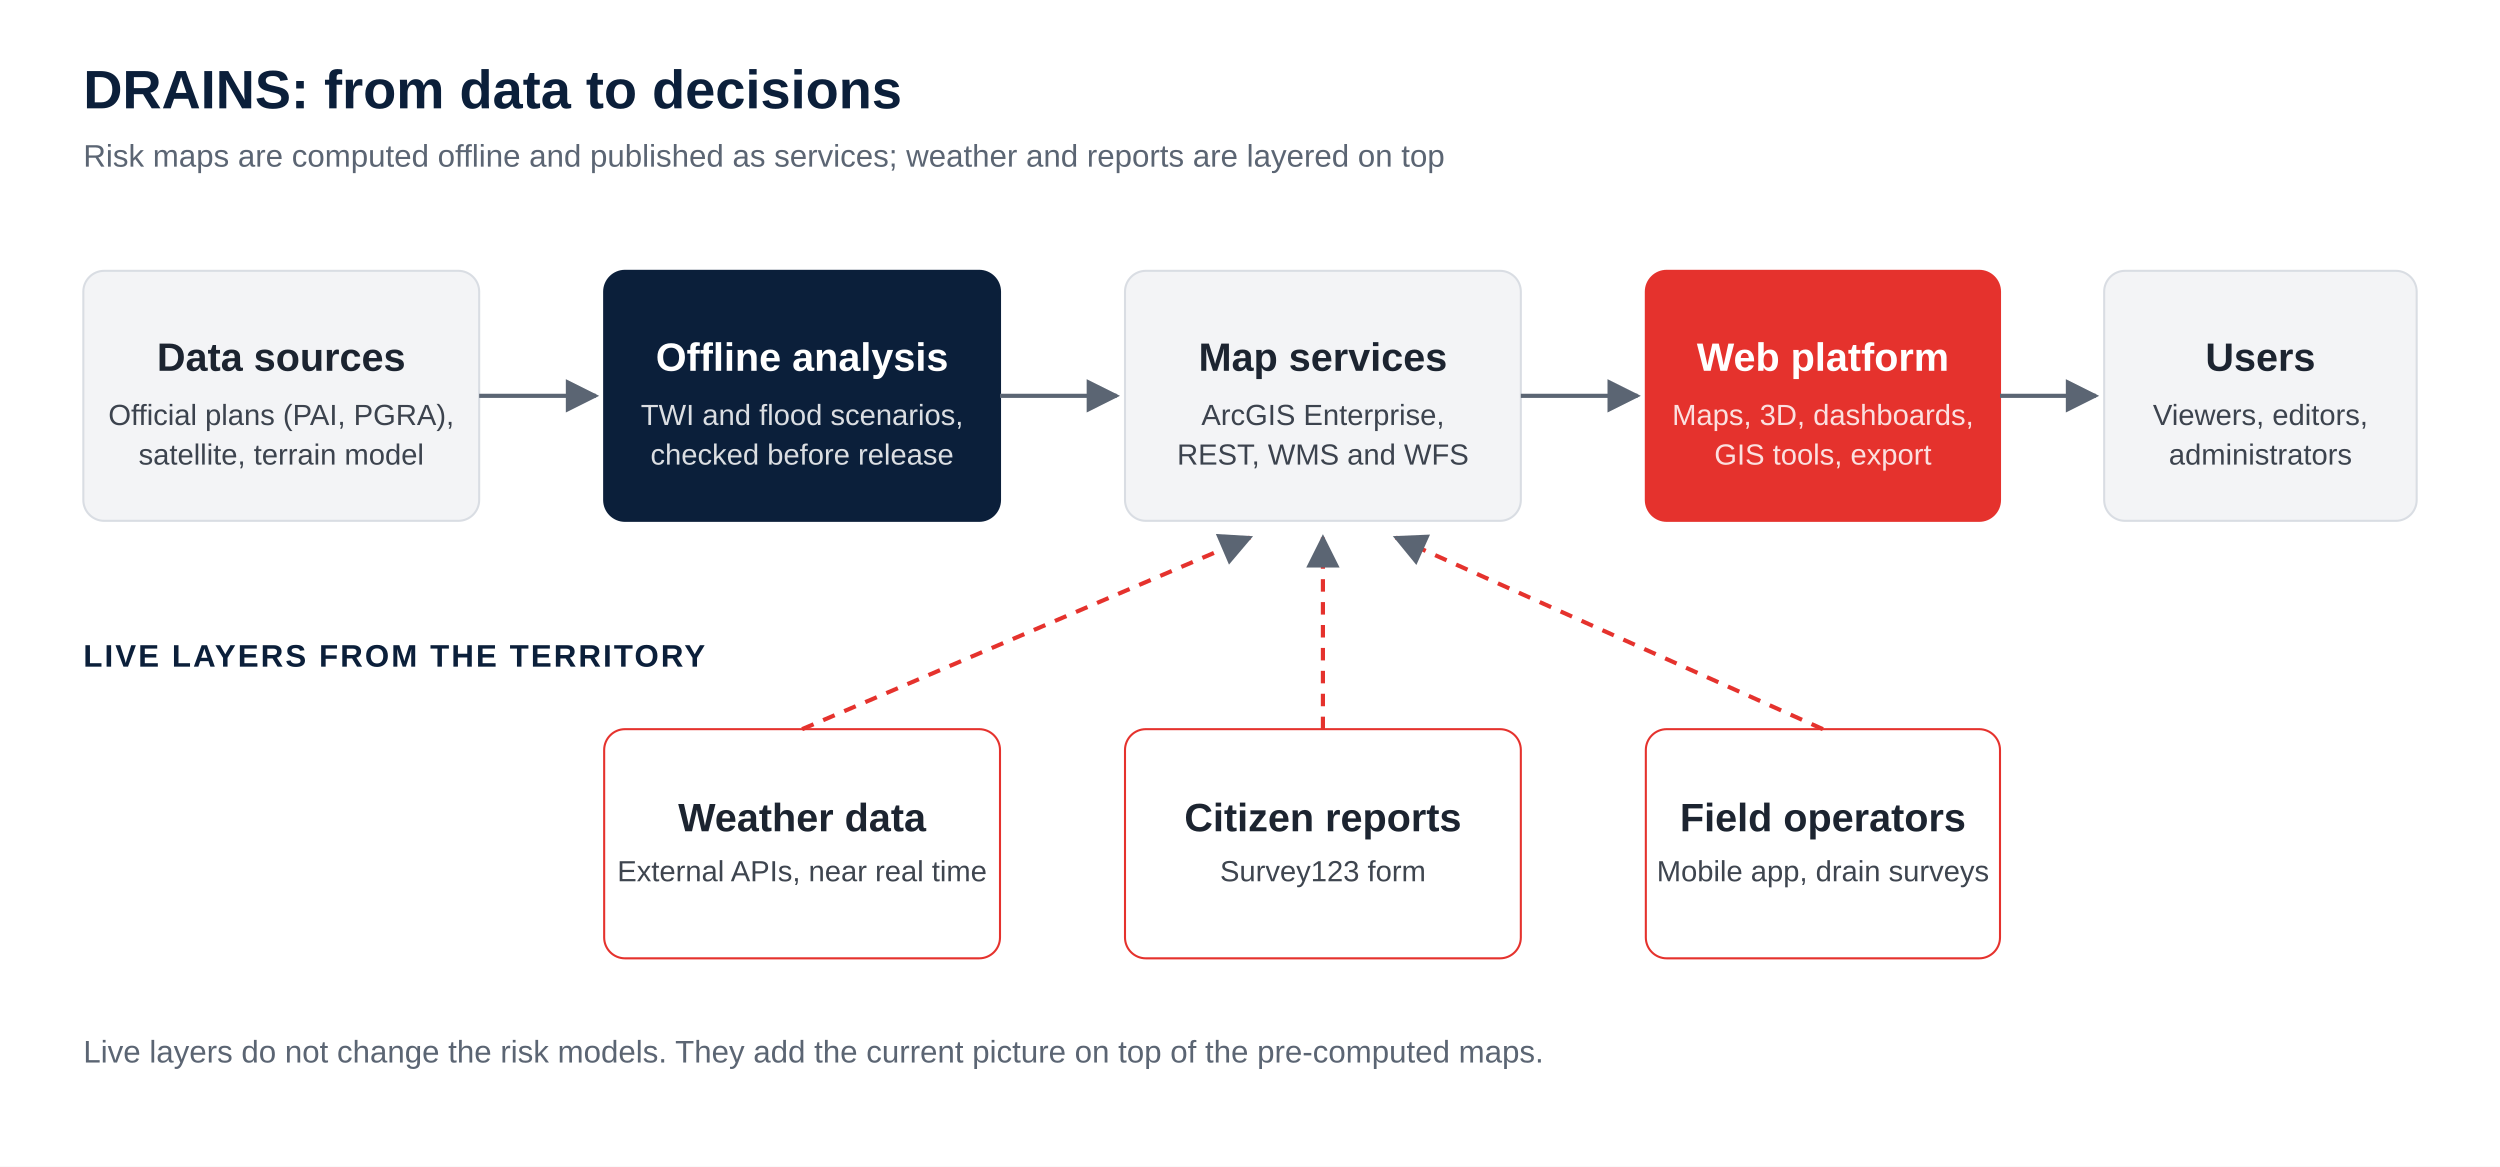
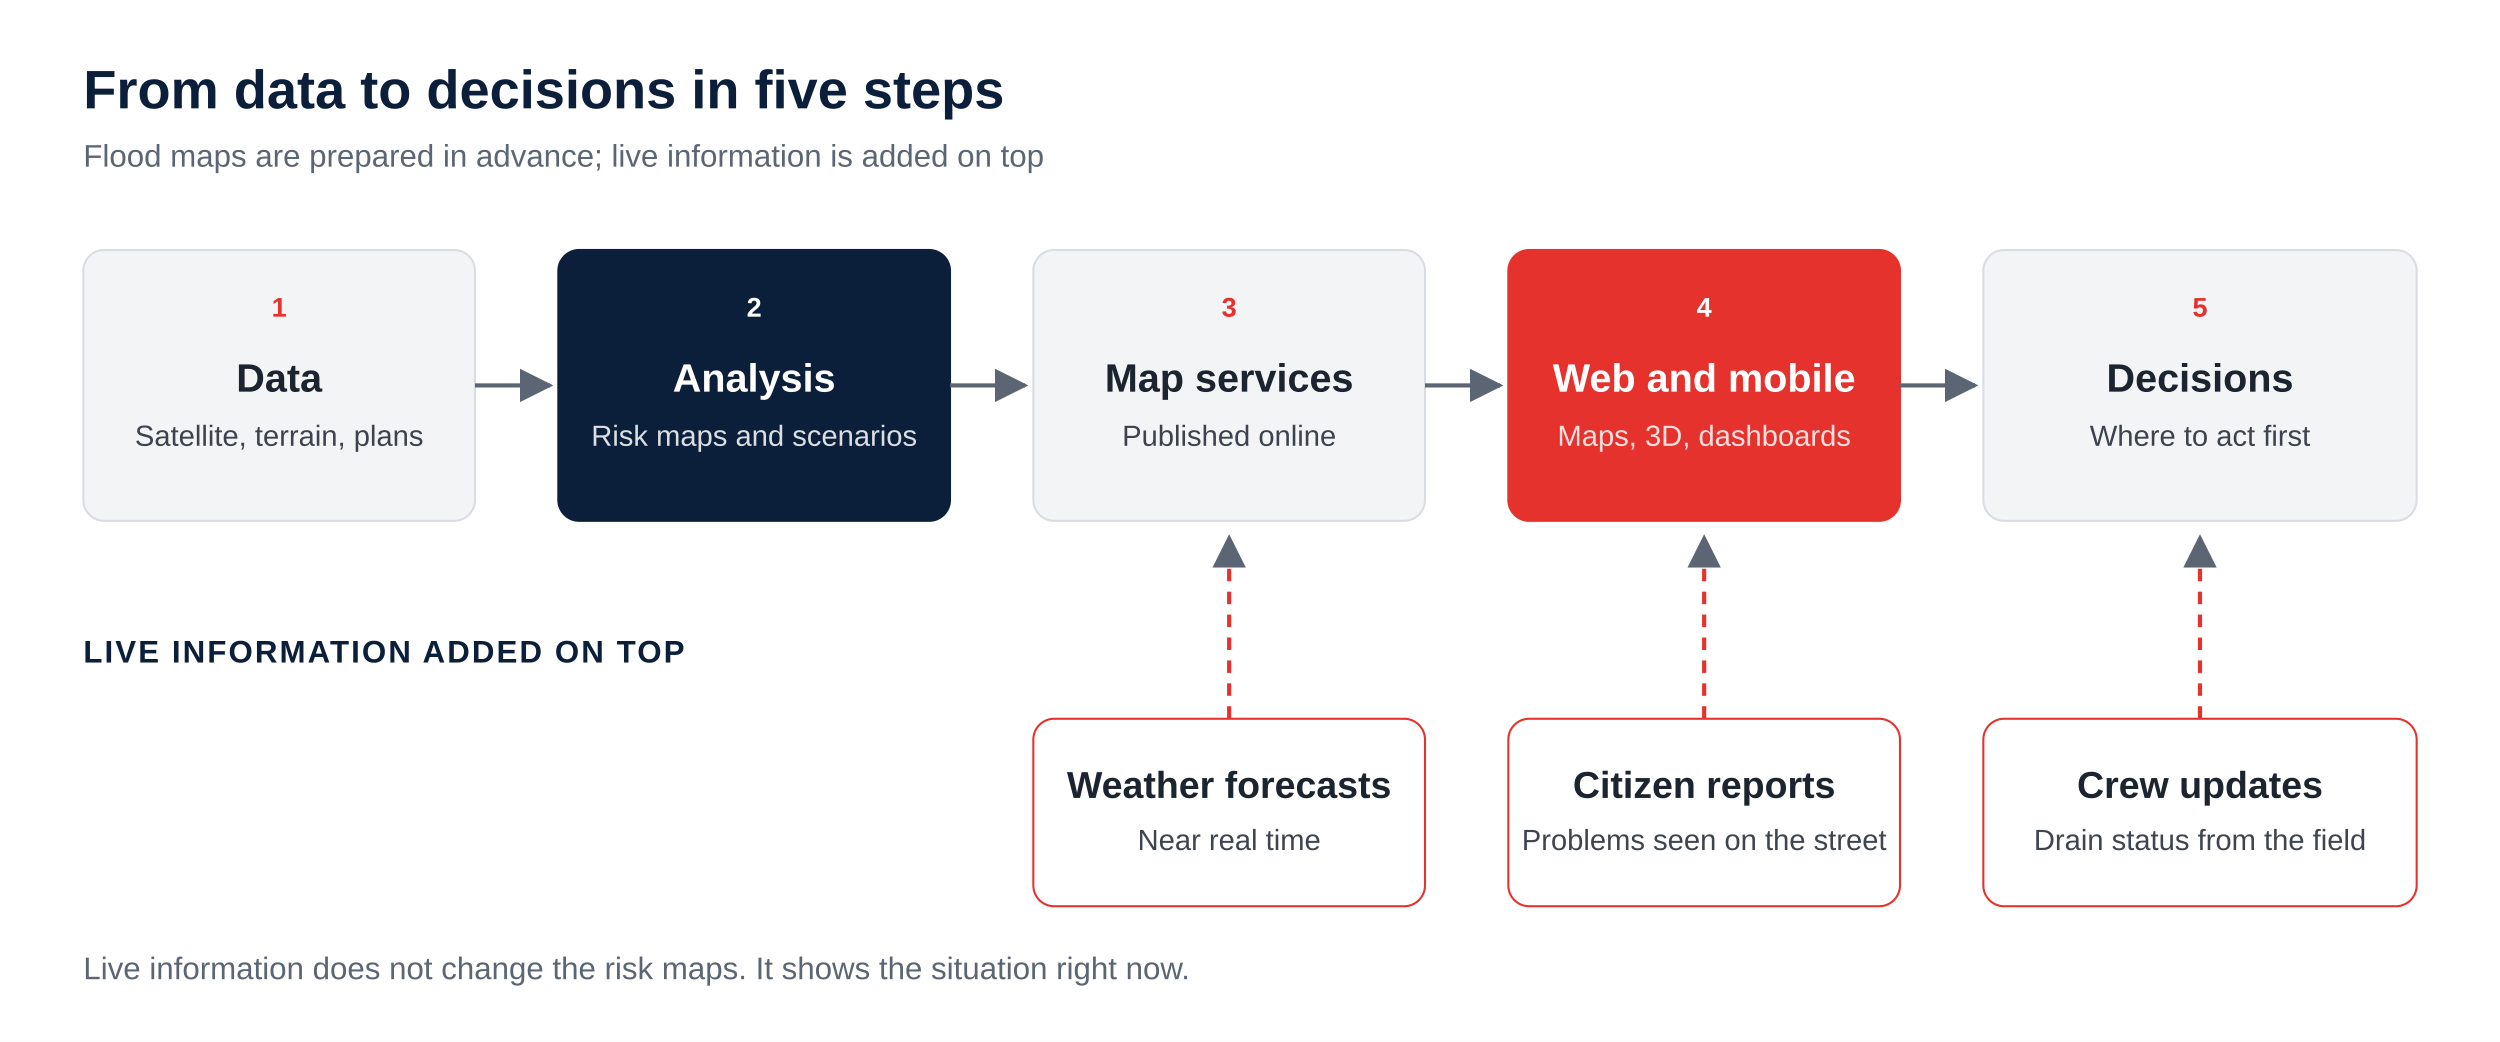
- <svg xmlns="http://www.w3.org/2000/svg" viewBox="0 0 1200 560" font-family="Work Sans, Arial, sans-serif">
+ <svg xmlns="http://www.w3.org/2000/svg" viewBox="0 0 1200 500" font-family="Work Sans, Arial, sans-serif">
  <defs>
    <marker id="a" viewBox="0 0 10 10" refX="9" refY="5" markerWidth="8" markerHeight="8" orient="auto">
      <path d="M0 0L10 5L0 10z" fill="#5b6573" />
    </marker>
  </defs>
-   <rect width="1200" height="560" fill="#ffffff" />
-   <text x="40" y="52" font-size="26" font-weight="700" fill="#0b1f3a">DRAINS: from data to decisions</text>
-   <text x="40" y="80" font-size="15" fill="#5b6573">Risk maps are computed offline and published as services; weather and reports are layered on top</text>
-   <rect x="40" y="130" width="190" height="120" rx="10" fill="#f3f4f6" stroke="#d9dde3" />
-   <text x="135" y="178" text-anchor="middle" font-size="19" font-weight="700" fill="#1c2430">Data sources</text>
-   <text x="135" y="204" text-anchor="middle" font-size="14" fill="#1c2430" opacity=".85">Official plans (PAI, PGRA),</text>
-   <text x="135" y="223" text-anchor="middle" font-size="14" fill="#1c2430" opacity=".85">satellite, terrain model</text>
-   <rect x="290" y="130" width="190" height="120" rx="10" fill="#0b1f3a" stroke="#0b1f3a" />
-   <text x="385" y="178" text-anchor="middle" font-size="19" font-weight="700" fill="#ffffff">Offline analysis</text>
-   <text x="385" y="204" text-anchor="middle" font-size="14" fill="#ffffff" opacity=".85">TWI and flood scenarios,</text>
-   <text x="385" y="223" text-anchor="middle" font-size="14" fill="#ffffff" opacity=".85">checked before release</text>
-   <rect x="540" y="130" width="190" height="120" rx="10" fill="#f3f4f6" stroke="#d9dde3" />
-   <text x="635" y="178" text-anchor="middle" font-size="19" font-weight="700" fill="#1c2430">Map services</text>
-   <text x="635" y="204" text-anchor="middle" font-size="14" fill="#1c2430" opacity=".85">ArcGIS Enterprise,</text>
-   <text x="635" y="223" text-anchor="middle" font-size="14" fill="#1c2430" opacity=".85">REST, WMS and WFS</text>
-   <rect x="790" y="130" width="170" height="120" rx="10" fill="#e5322d" stroke="#e5322d" />
-   <text x="875" y="178" text-anchor="middle" font-size="19" font-weight="700" fill="#ffffff">Web platform</text>
-   <text x="875" y="204" text-anchor="middle" font-size="14" fill="#ffffff" opacity=".85">Maps, 3D, dashboards,</text>
-   <text x="875" y="223" text-anchor="middle" font-size="14" fill="#ffffff" opacity=".85">GIS tools, export</text>
-   <rect x="1010" y="130" width="150" height="120" rx="10" fill="#f3f4f6" stroke="#d9dde3" />
-   <text x="1085" y="178" text-anchor="middle" font-size="19" font-weight="700" fill="#1c2430">Users</text>
-   <text x="1085" y="204" text-anchor="middle" font-size="14" fill="#1c2430" opacity=".85">Viewers, editors,</text>
-   <text x="1085" y="223" text-anchor="middle" font-size="14" fill="#1c2430" opacity=".85">administrators</text>
-   <line x1="230" y1="190" x2="286" y2="190" stroke="#5b6573" stroke-width="2" marker-end="url(#a)" />
-   <line x1="480" y1="190" x2="536" y2="190" stroke="#5b6573" stroke-width="2" marker-end="url(#a)" />
-   <line x1="730" y1="190" x2="786" y2="190" stroke="#5b6573" stroke-width="2" marker-end="url(#a)" />
-   <line x1="960" y1="190" x2="1006" y2="190" stroke="#5b6573" stroke-width="2" marker-end="url(#a)" />
-   <text x="40" y="320" font-size="15" font-weight="700" fill="#0b1f3a" letter-spacing="1">LIVE LAYERS FROM THE TERRITORY</text>
-   <rect x="290" y="350" width="190" height="110" rx="10" fill="#ffffff" stroke="#e5322d" />
-   <text x="385" y="399" text-anchor="middle" font-size="19" font-weight="700" fill="#1c2430">Weather data</text>
-   <text x="385" y="423" text-anchor="middle" font-size="14" fill="#1c2430" opacity=".85">External APIs, near real time</text>
-   <rect x="540" y="350" width="190" height="110" rx="10" fill="#ffffff" stroke="#e5322d" />
-   <text x="635" y="399" text-anchor="middle" font-size="19" font-weight="700" fill="#1c2430">Citizen reports</text>
-   <text x="635" y="423" text-anchor="middle" font-size="14" fill="#1c2430" opacity=".85">Survey123 form</text>
-   <rect x="790" y="350" width="170" height="110" rx="10" fill="#ffffff" stroke="#e5322d" />
-   <text x="875" y="399" text-anchor="middle" font-size="19" font-weight="700" fill="#1c2430">Field operators</text>
-   <text x="875" y="423" text-anchor="middle" font-size="14" fill="#1c2430" opacity=".85">Mobile app, drain surveys</text>
-   <line x1="385" y1="350" x2="600" y2="258" stroke="#e5322d" stroke-width="2" stroke-dasharray="6 5" marker-end="url(#a)" />
-   <line x1="635" y1="350" x2="635" y2="258" stroke="#e5322d" stroke-width="2" stroke-dasharray="6 5" marker-end="url(#a)" />
-   <line x1="875" y1="350" x2="670" y2="258" stroke="#e5322d" stroke-width="2" stroke-dasharray="6 5" marker-end="url(#a)" />
-   <text x="40" y="510" font-size="15" fill="#5b6573">Live layers do not change the risk models. They add the current picture on top of the pre-computed maps.</text>
+   <rect width="1200" height="500" fill="#ffffff" />
+   <text x="40" y="52" font-size="26" font-weight="700" fill="#0b1f3a">From data to decisions in five steps</text>
+   <text x="40" y="80" font-size="15" fill="#5b6573">Flood maps are prepared in advance; live information is added on top</text>
+   <g text-anchor="middle">
+     <rect x="40" y="120" width="188" height="130" rx="10" fill="#f3f4f6" stroke="#d9dde3" />
+     <text x="134" y="152" font-size="13" font-weight="700" fill="#e5322d">1</text>
+     <text x="134" y="188" font-size="19" font-weight="700" fill="#1c2430">Data</text>
+     <text x="134" y="214" font-size="14" fill="#1c2430" opacity=".85">Satellite, terrain, plans</text>
+     <rect x="268" y="120" width="188" height="130" rx="10" fill="#0b1f3a" stroke="#0b1f3a" />
+     <text x="362" y="152" font-size="13" font-weight="700" fill="#ffffff">2</text>
+     <text x="362" y="188" font-size="19" font-weight="700" fill="#ffffff">Analysis</text>
+     <text x="362" y="214" font-size="14" fill="#ffffff" opacity=".85">Risk maps and scenarios</text>
+     <rect x="496" y="120" width="188" height="130" rx="10" fill="#f3f4f6" stroke="#d9dde3" />
+     <text x="590" y="152" font-size="13" font-weight="700" fill="#e5322d">3</text>
+     <text x="590" y="188" font-size="19" font-weight="700" fill="#1c2430">Map services</text>
+     <text x="590" y="214" font-size="14" fill="#1c2430" opacity=".85">Published online</text>
+     <rect x="724" y="120" width="188" height="130" rx="10" fill="#e5322d" stroke="#e5322d" />
+     <text x="818" y="152" font-size="13" font-weight="700" fill="#ffffff">4</text>
+     <text x="818" y="188" font-size="19" font-weight="700" fill="#ffffff">Web and mobile</text>
+     <text x="818" y="214" font-size="14" fill="#ffffff" opacity=".85">Maps, 3D, dashboards</text>
+     <rect x="952" y="120" width="208" height="130" rx="10" fill="#f3f4f6" stroke="#d9dde3" />
+     <text x="1056" y="152" font-size="13" font-weight="700" fill="#e5322d">5</text>
+     <text x="1056" y="188" font-size="19" font-weight="700" fill="#1c2430">Decisions</text>
+     <text x="1056" y="214" font-size="14" fill="#1c2430" opacity=".85">Where to act first</text>
+   </g>
+   <line x1="228" y1="185" x2="264" y2="185" stroke="#5b6573" stroke-width="2" marker-end="url(#a)" />
+   <line x1="456" y1="185" x2="492" y2="185" stroke="#5b6573" stroke-width="2" marker-end="url(#a)" />
+   <line x1="684" y1="185" x2="720" y2="185" stroke="#5b6573" stroke-width="2" marker-end="url(#a)" />
+   <line x1="912" y1="185" x2="948" y2="185" stroke="#5b6573" stroke-width="2" marker-end="url(#a)" />
+   <text x="40" y="318" font-size="15" font-weight="700" fill="#0b1f3a" letter-spacing="1">LIVE INFORMATION ADDED ON TOP</text>
+   <g text-anchor="middle">
+     <rect x="496" y="345" width="188" height="90" rx="10" fill="#ffffff" stroke="#e5322d" />
+     <text x="590" y="383" font-size="18" font-weight="700" fill="#1c2430">Weather forecasts</text>
+     <text x="590" y="408" font-size="14" fill="#1c2430" opacity=".85">Near real time</text>
+     <rect x="724" y="345" width="188" height="90" rx="10" fill="#ffffff" stroke="#e5322d" />
+     <text x="818" y="383" font-size="18" font-weight="700" fill="#1c2430">Citizen reports</text>
+     <text x="818" y="408" font-size="14" fill="#1c2430" opacity=".85">Problems seen on the street</text>
+     <rect x="952" y="345" width="208" height="90" rx="10" fill="#ffffff" stroke="#e5322d" />
+     <text x="1056" y="383" font-size="18" font-weight="700" fill="#1c2430">Crew updates</text>
+     <text x="1056" y="408" font-size="14" fill="#1c2430" opacity=".85">Drain status from the field</text>
+   </g>
+   <line x1="590" y1="345" x2="590" y2="258" stroke="#e5322d" stroke-width="2" stroke-dasharray="6 5" marker-end="url(#a)" />
+   <line x1="818" y1="345" x2="818" y2="258" stroke="#e5322d" stroke-width="2" stroke-dasharray="6 5" marker-end="url(#a)" />
+   <line x1="1056" y1="345" x2="1056" y2="258" stroke="#e5322d" stroke-width="2" stroke-dasharray="6 5" marker-end="url(#a)" />
+   <text x="40" y="470" font-size="15" fill="#5b6573">Live information does not change the risk maps. It shows the situation right now.</text>
</svg>
